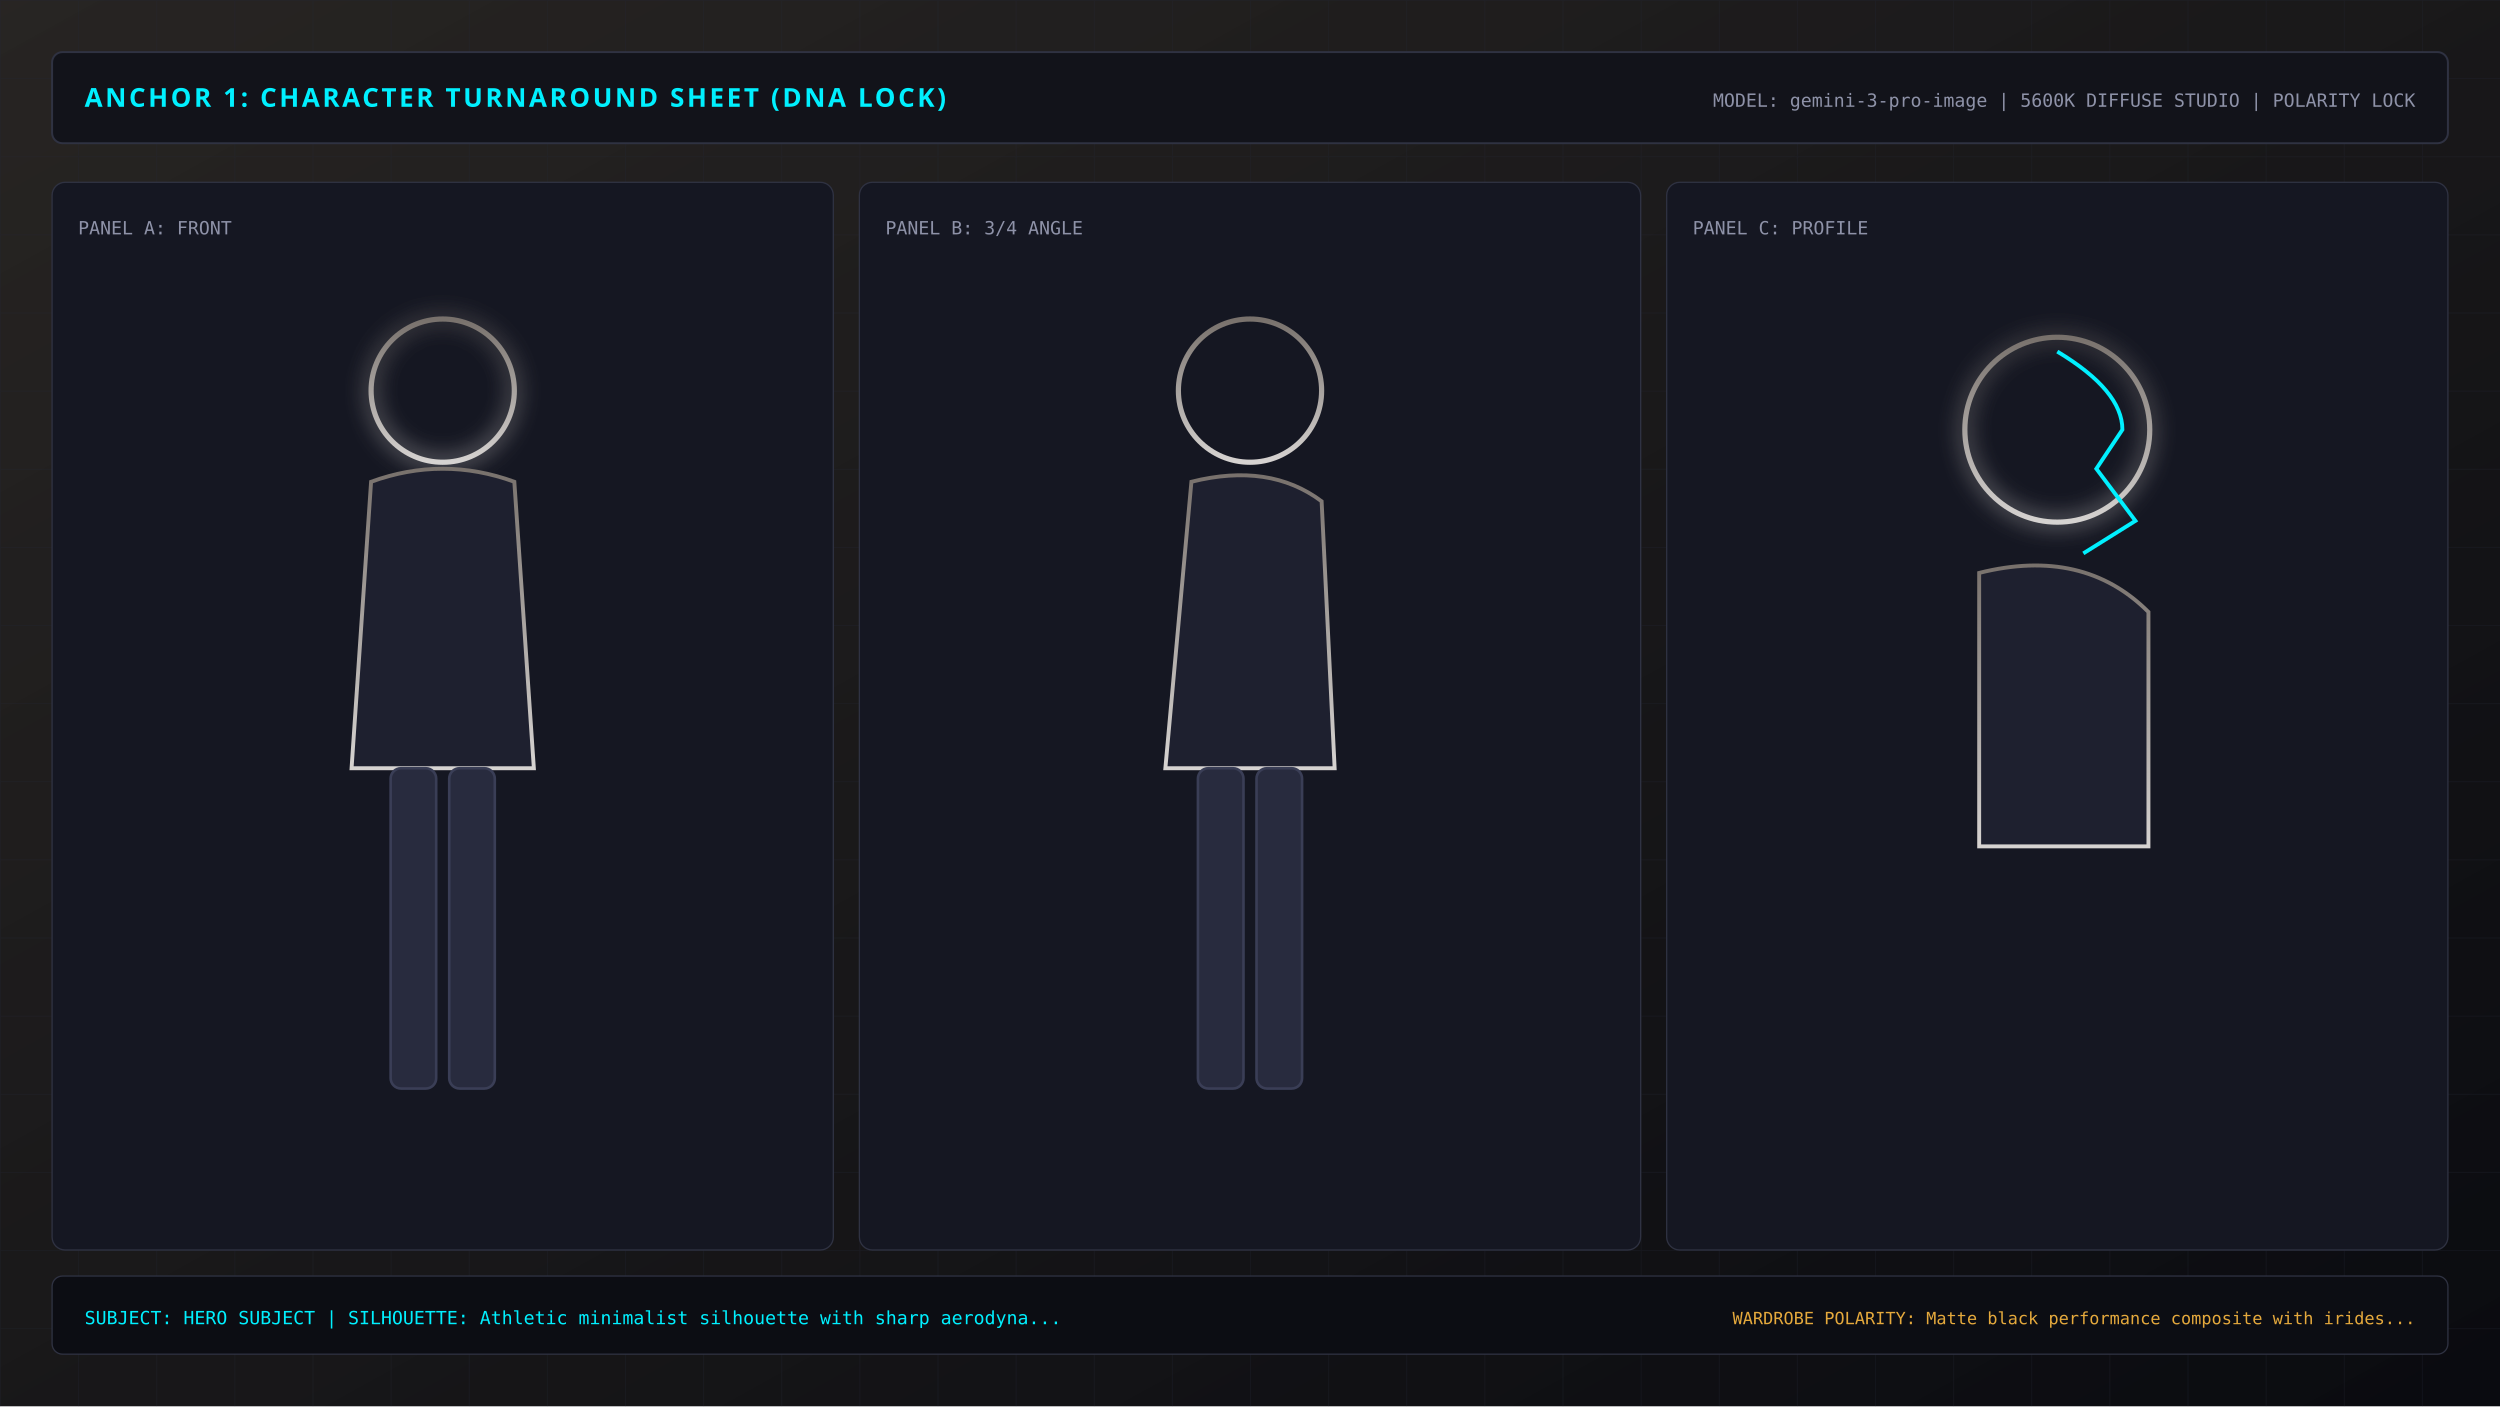
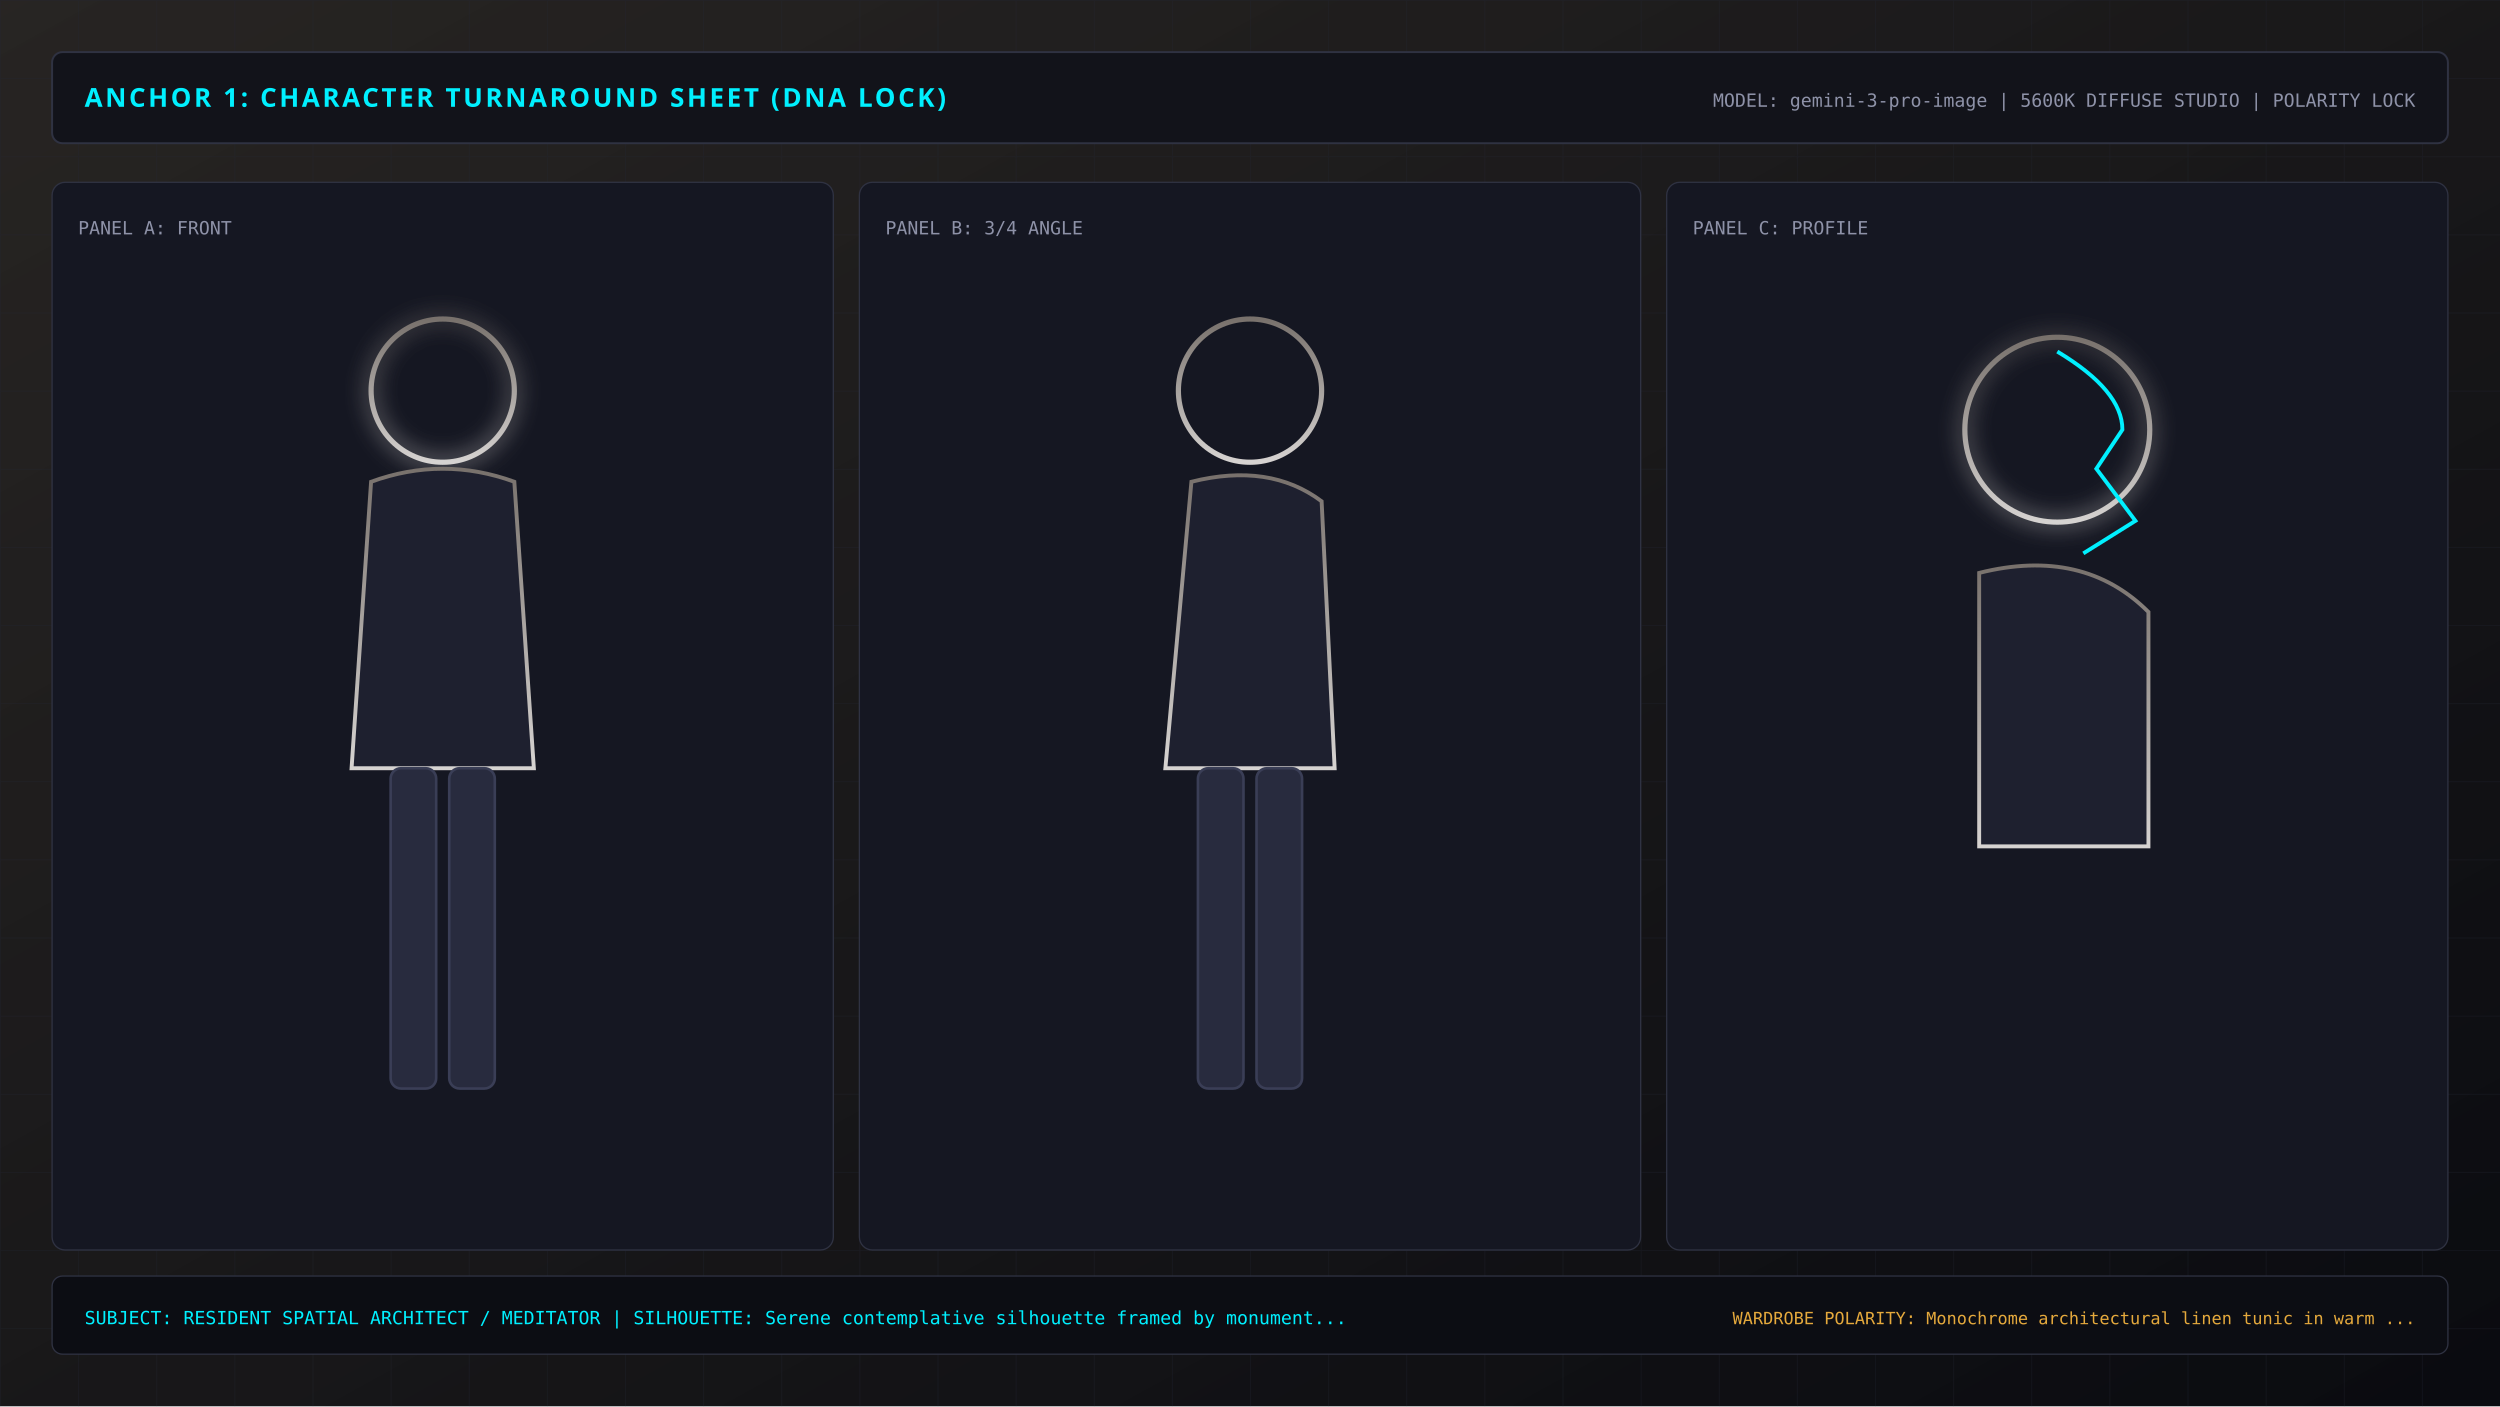
<svg xmlns="http://www.w3.org/2000/svg" viewBox="0 0 1920 1080" width="100%" height="100%">
  <defs>
    <linearGradient id="bgGrad" x1="0%" y1="0%" x2="100%" y2="100%">
      <stop offset="0%" stop-color="#1C1917" stop-opacity="0.95" />
      <stop offset="100%" stop-color="#0A0B10" stop-opacity="1.0" />
    </linearGradient>
    <linearGradient id="heroAccent" x1="0%" y1="0%" x2="0%" y2="100%">
      <stop offset="0%" stop-color="#78716C" />
      <stop offset="100%" stop-color="#D6D3D1" />
    </linearGradient>
    <filter id="glow" x="-20%" y="-20%" width="140%" height="140%">
      <feGaussianBlur stdDeviation="8" result="blur" />
      <feComposite in="SourceGraphic" in2="blur" operator="over" />
    </filter>
  </defs>
  <rect width="1920" height="1080" fill="url(#bgGrad)" />
  <pattern id="grid" width="60" height="60" patternUnits="userSpaceOnUse">
    <path d="M 60 0 L 0 0 0 60" fill="none" stroke="#252736" stroke-width="1" stroke-opacity="0.4" />
  </pattern>
  <rect width="1920" height="1080" fill="url(#grid)" />
  <rect x="40" y="40" width="1840" height="70" rx="8" fill="#12131A" stroke="#2F3242" stroke-width="1.5" />
  <text x="65" y="82" font-family="'Space Grotesk', system-ui, sans-serif" font-size="20" font-weight="700" fill="#00F0FF" letter-spacing="2">
    ANCHOR 1: CHARACTER TURNAROUND SHEET (DNA LOCK)
  </text>
  <text x="1855" y="82" font-family="'JetBrains Mono', monospace" font-size="14" fill="#8E92A8" text-anchor="end">
    MODEL: gemini-3-pro-image | 5600K DIFFUSE STUDIO | POLARITY LOCK
  </text>
  <rect x="40" y="140" width="600" height="820" rx="10" fill="#151722" stroke="#2F3242" stroke-width="1" />
  <text x="60" y="180" font-family="'JetBrains Mono', monospace" font-size="14" fill="#8E92A8">PANEL A: FRONT</text>
  <circle cx="340" cy="300" r="55" fill="none" stroke="url(#heroAccent)" stroke-width="4" filter="url(#glow)" />
  <path d="M 285 370 Q 340 350 395 370 L 410 590 L 270 590 Z" fill="#1E202F" stroke="url(#heroAccent)" stroke-width="3" />
  <rect x="300" y="590" width="35" height="246" rx="8" fill="#282B3E" stroke="#3A3E56" stroke-width="2" />
  <rect x="345" y="590" width="35" height="246" rx="8" fill="#282B3E" stroke="#3A3E56" stroke-width="2" />
  <rect x="660" y="140" width="600" height="820" rx="10" fill="#151722" stroke="#2F3242" stroke-width="1" />
  <text x="680" y="180" font-family="'JetBrains Mono', monospace" font-size="14" fill="#8E92A8">PANEL B: 3/4 ANGLE</text>
  <circle cx="960" cy="300" r="55" fill="none" stroke="url(#heroAccent)" stroke-width="4" />
  <path d="M 915 370 Q 975 355 1015 385 L 1025 590 L 895 590 Z" fill="#1E202F" stroke="url(#heroAccent)" stroke-width="3" />
  <rect x="920" y="590" width="35" height="246" rx="8" fill="#282B3E" stroke="#3A3E56" stroke-width="2" />
  <rect x="965" y="590" width="35" height="246" rx="8" fill="#282B3E" stroke="#3A3E56" stroke-width="2" />
  <rect x="1280" y="140" width="600" height="820" rx="10" fill="#151722" stroke="#2F3242" stroke-width="1" />
  <text x="1300" y="180" font-family="'JetBrains Mono', monospace" font-size="14" fill="#8E92A8">PANEL C: PROFILE</text>
  <circle cx="1580" cy="330" r="71" fill="none" stroke="url(#heroAccent)" stroke-width="4" filter="url(#glow)" />
  <path d="M 1580 270 Q 1630 300 1630 330 L 1610 360 L 1640 400 L 1600 425" fill="none" stroke="#00F0FF" stroke-width="3" />
  <path d="M 1520 440 Q 1600 420 1650 470 L 1650 650 L 1520 650 Z" fill="#1E202F" stroke="url(#heroAccent)" stroke-width="3" />
  <rect x="40" y="980" width="1840" height="60" rx="8" fill="#0C0D13" stroke="#2F3242" stroke-width="1" />
  <text x="65" y="1017" font-family="'JetBrains Mono', monospace" font-size="14" fill="#00F0FF">
-     SUBJECT: HERO SUBJECT | SILHOUETTE: Athletic minimalist silhouette with sharp aerodyna...
+     SUBJECT: RESIDENT SPATIAL ARCHITECT / MEDITATOR | SILHOUETTE: Serene contemplative silhouette framed by monument...
  </text>
  <text x="1855" y="1017" font-family="'JetBrains Mono', monospace" font-size="13" fill="#E5A93C" text-anchor="end">
-     WARDROBE POLARITY: Matte black performance composite with irides...
+     WARDROBE POLARITY: Monochrome architectural linen tunic in warm ...
  </text>
</svg>
